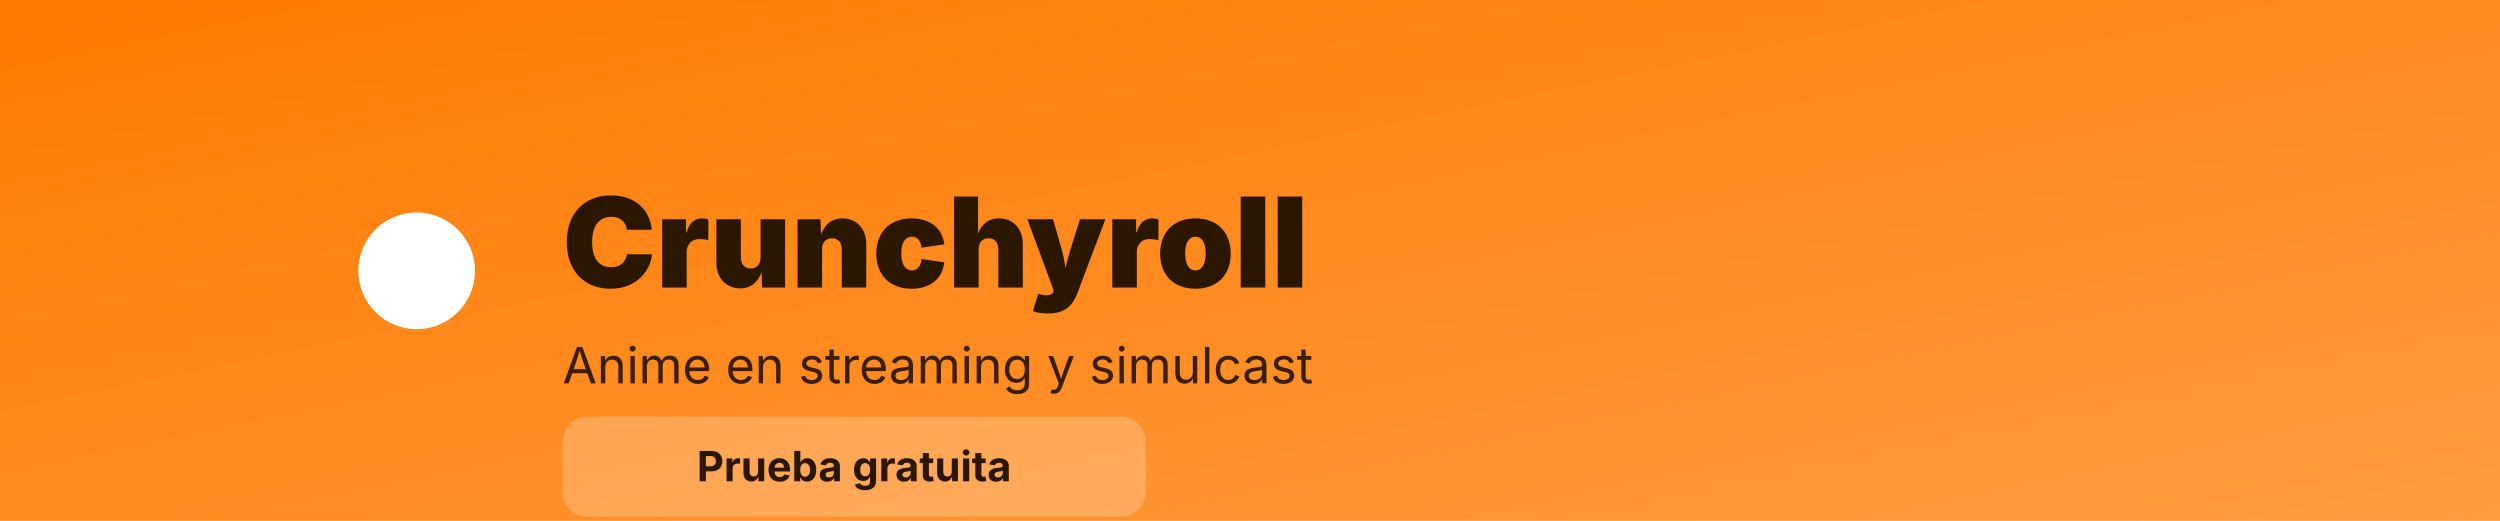
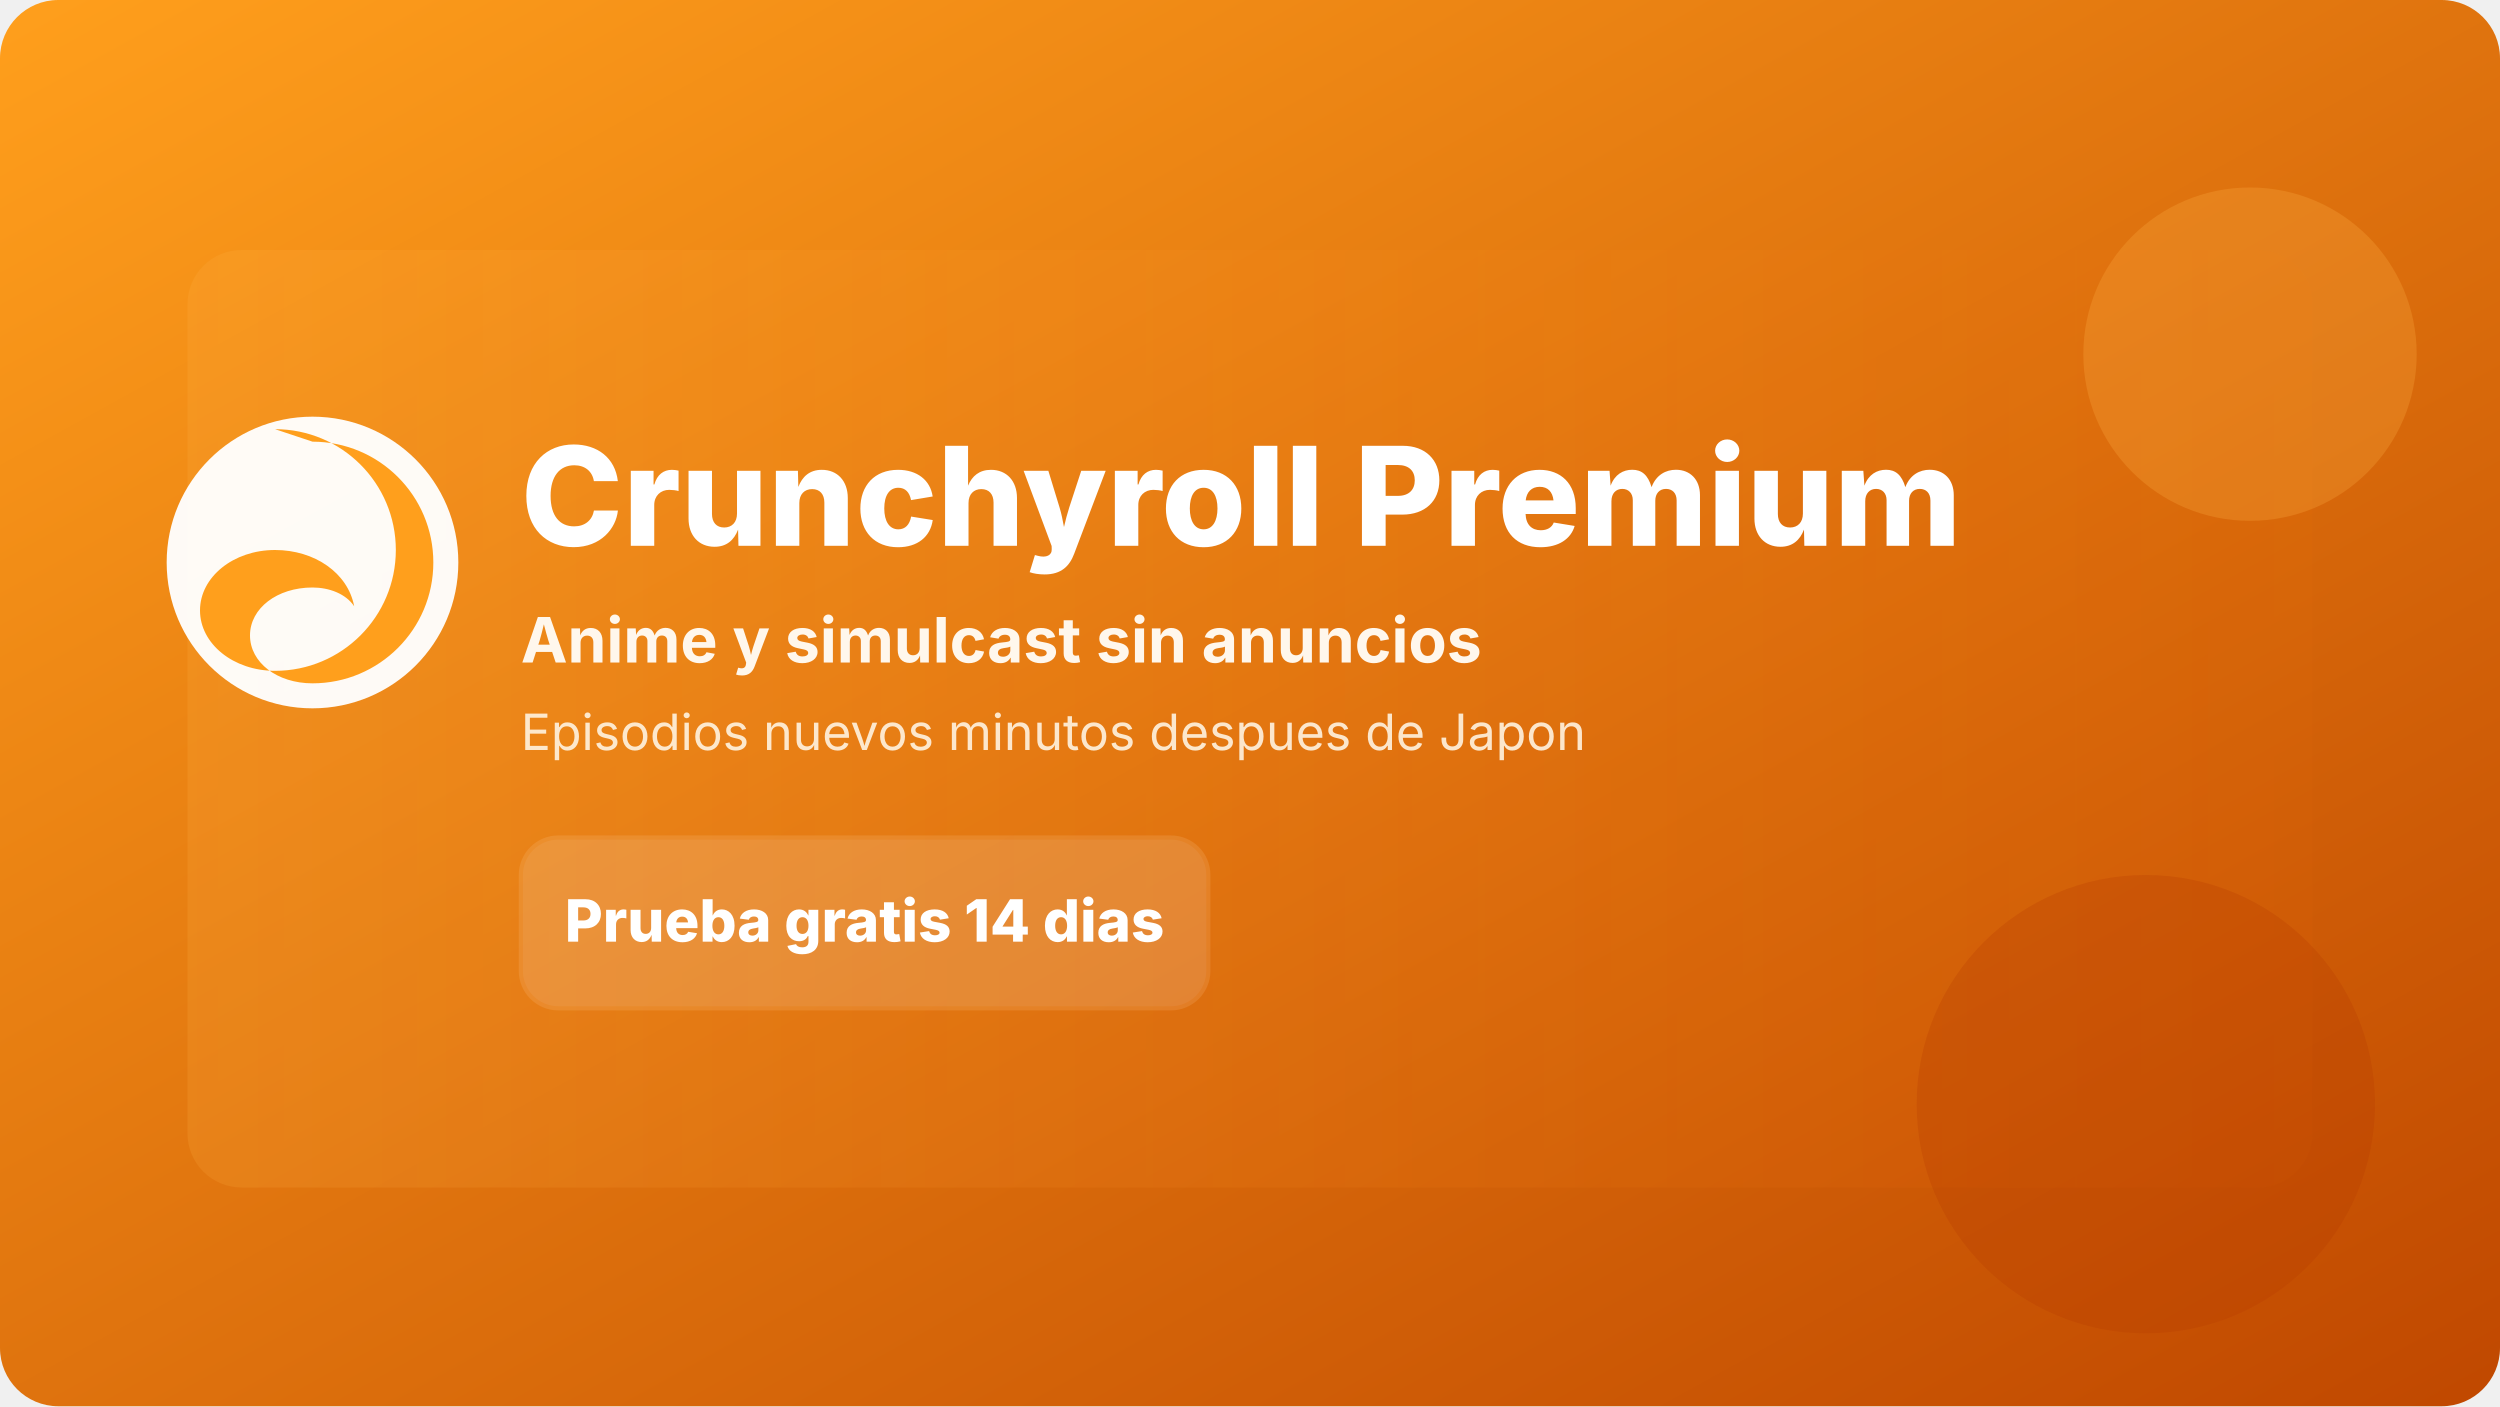
- <svg xmlns="http://www.w3.org/2000/svg" width="1200" height="250" viewBox="0 0 1200 250">
+ <svg xmlns="http://www.w3.org/2000/svg" width="1200" height="675" viewBox="0 0 1200 675" fill="none">
  <defs>
    <linearGradient id="crSup" x1="0" y1="0" x2="1" y2="1">
-       <stop offset="0%" stop-color="#FF7A00" />
-       <stop offset="100%" stop-color="#FF9C40" />
+       <stop offset="0%" stop-color="#ff9f1c" />
+       <stop offset="100%" stop-color="#c04800" />
+     </linearGradient>
+     <linearGradient id="crGlow" x1="0" y1="0" x2="1" y2="0">
+       <stop offset="0%" stop-color="#ffb347" stop-opacity="0.35" />
+       <stop offset="100%" stop-color="#ff6a00" stop-opacity="0.1" />
    </linearGradient>
  </defs>
-   <rect width="1200" height="250" fill="url(#crSup)" />
-   <circle cx="200" cy="130" r="28" fill="#ffffff" />
-   <path d="M200 112a20 20 0 1 0 0 40a14 14 0 1 1 0-40z" fill="#F47421" />
-   <text x="270" y="138" font-size="60" font-family="Inter, Arial, sans-serif" fill="#2b1600" font-weight="900">Crunchyroll</text>
-   <text x="270" y="184" font-size="24" font-family="Inter, Arial, sans-serif" fill="#3a1e00">Anime en streaming y simulcast</text>
-   <rect x="270" y="200" rx="12" ry="12" width="280" height="48" fill="#ffffff" opacity="0.22" />
-   <text x="410" y="231" font-size="20" font-family="Inter, Arial, sans-serif" fill="#2b1600" font-weight="700" text-anchor="middle">Prueba gratuita</text>
+   <rect width="1200" height="675" rx="28" fill="url(#crSup)" />
+   <rect x="90" y="120" width="1020" height="450" rx="26" fill="url(#crGlow)" opacity="0.5" />
+   <circle cx="1030" cy="530" r="110" fill="#b43700" opacity="0.25" />
+   <circle cx="1080" cy="170" r="80" fill="#ffb347" opacity="0.25" />
+   <circle cx="150" cy="270" r="70" fill="#fff" opacity="0.96" />
+   <path d="M150 212a58 58 0 1 1 0 116c-17 0-30-10-30-23s13-23 30-23c8 0 16 3 20 9-3-16-19-27-38-27-20 0-36 13-36 29s16 29 36 29a58 58 0 0 0 0-116z" fill="#ff9f1c" />
+   <text x="250" y="262" font-size="66" font-family="Inter, Arial, sans-serif" fill="#ffffff" font-weight="800">Crunchyroll Premium</text>
+   <text x="250" y="318" font-size="30" font-family="Inter, Arial, sans-serif" fill="#fff7ec" font-weight="700">Anime y simulcast sin anuncios</text>
+   <text x="250" y="360" font-size="24" font-family="Inter, Arial, sans-serif" fill="#fff3e0" opacity="0.9">Episodios nuevos minutos despues de Japon</text>
+   <rect x="250" y="402" rx="18" ry="18" width="330" height="82" fill="#ffffff" opacity="0.15" stroke="#ffd7a6" stroke-width="2" />
+   <text x="415" y="452" font-size="28" font-family="Inter, Arial, sans-serif" fill="#ffffff" font-weight="800" text-anchor="middle">Prueba gratis 14 dias</text>
</svg>
